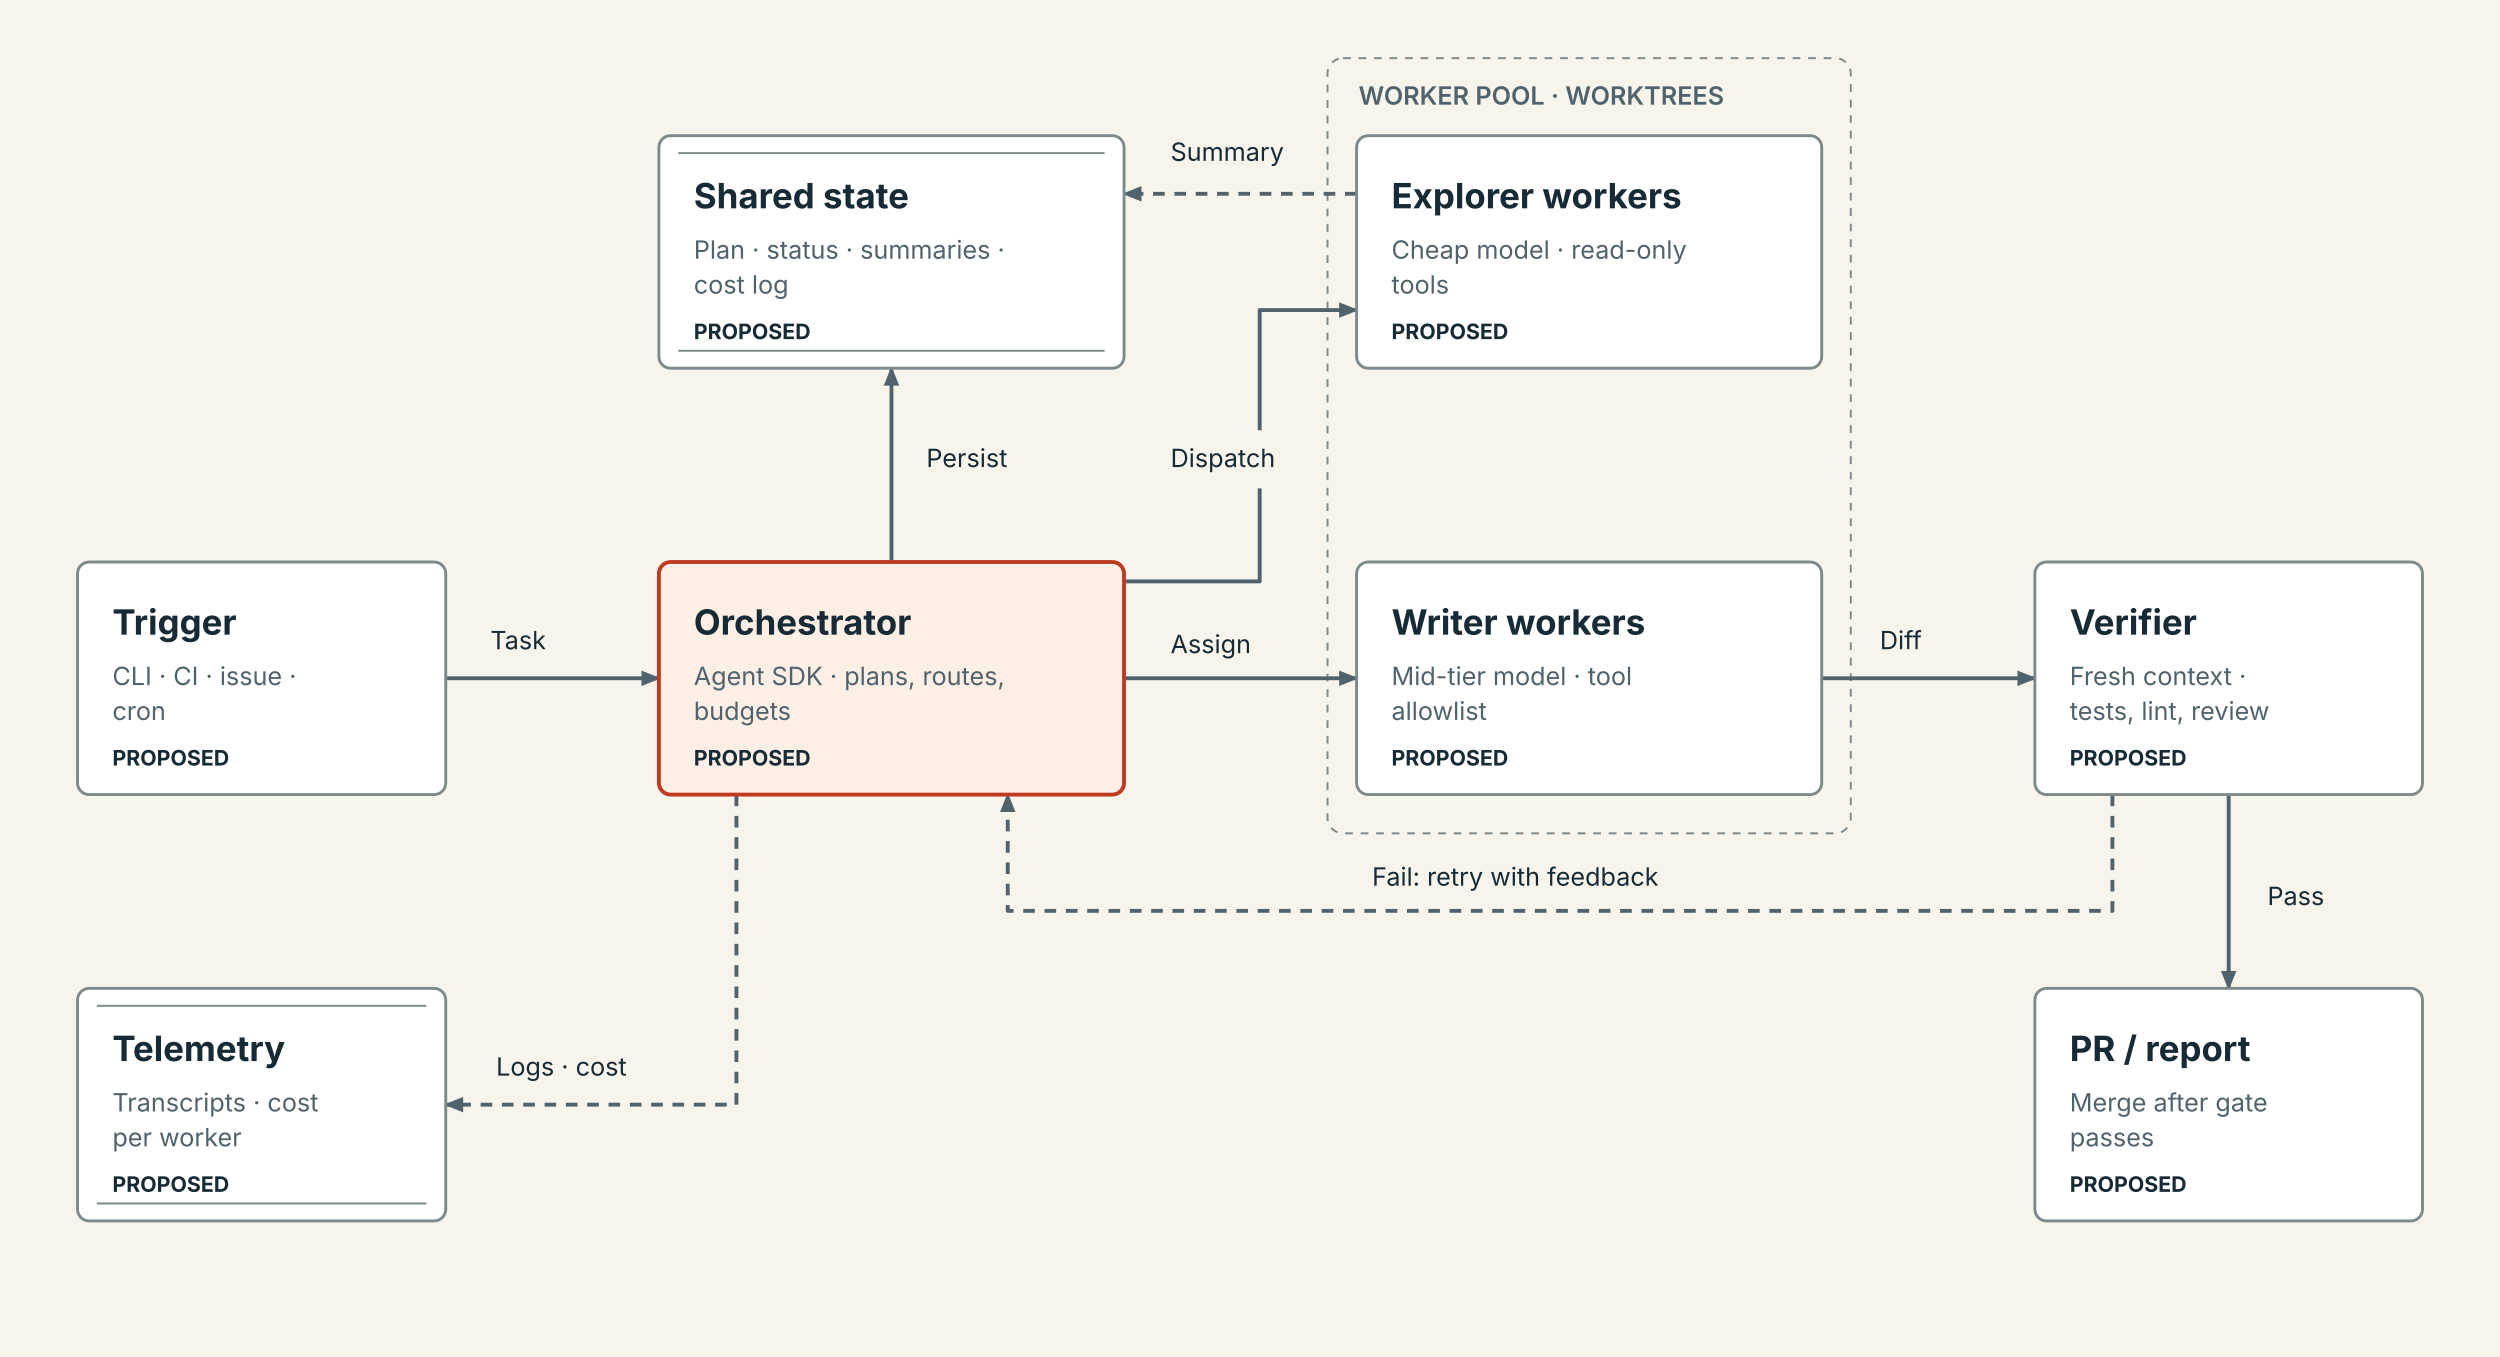
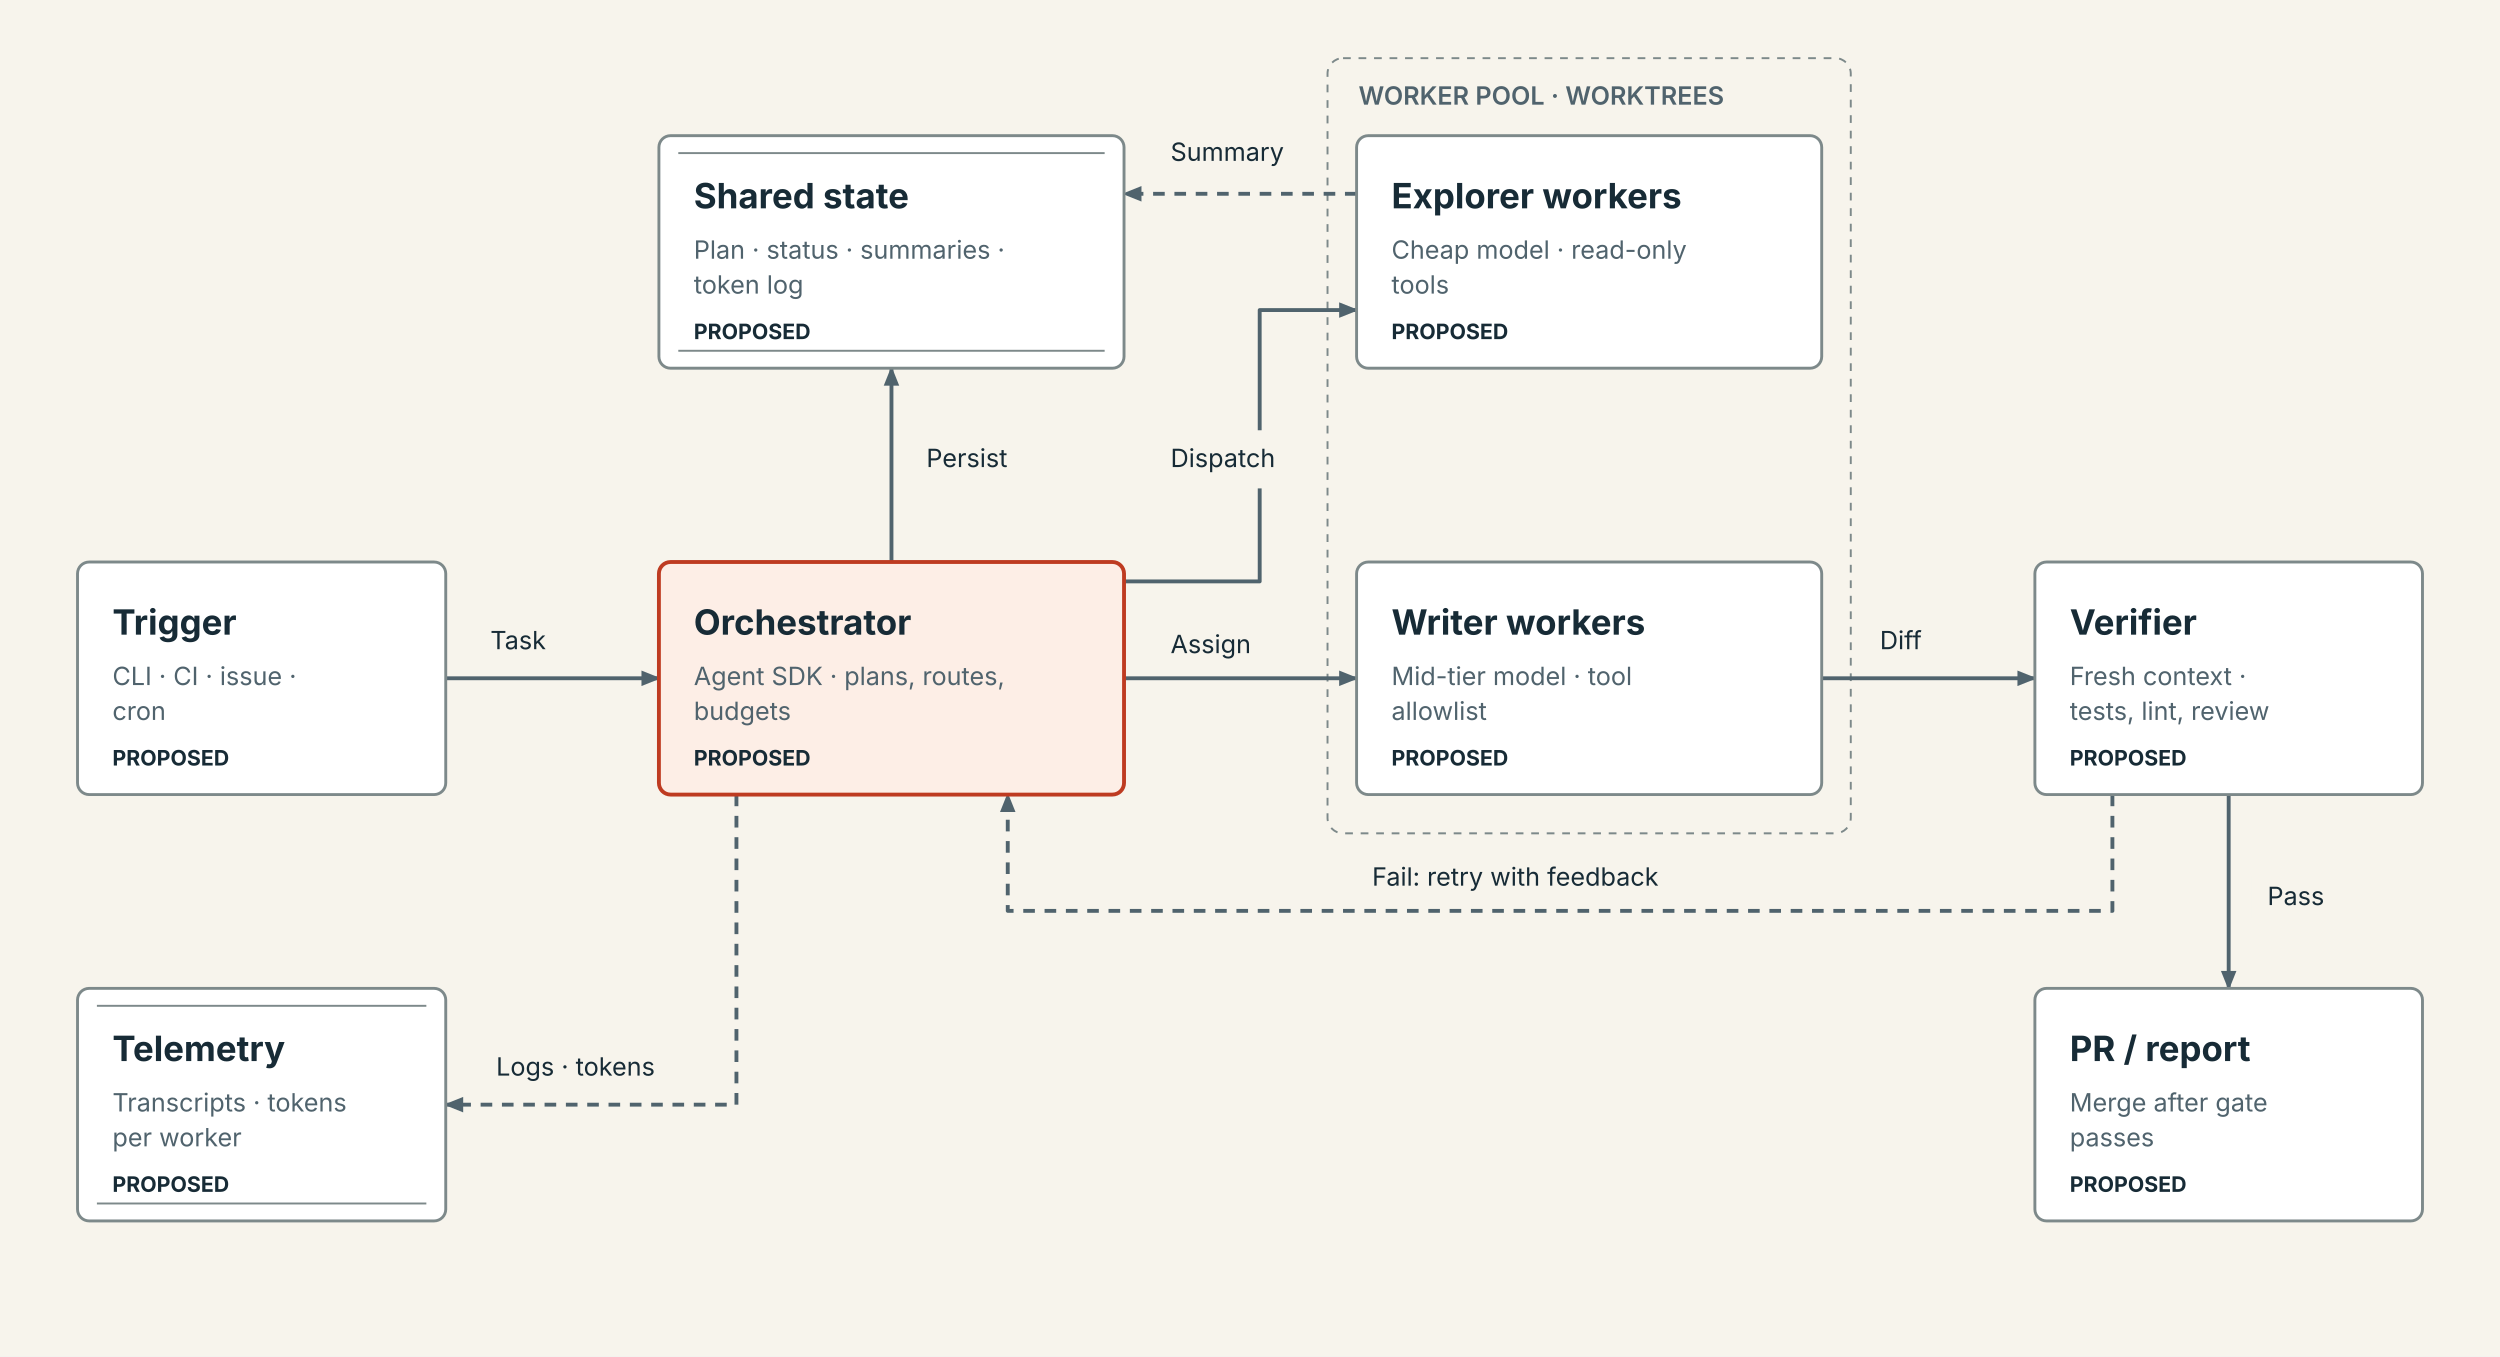
<svg xmlns="http://www.w3.org/2000/svg" viewBox="0 0 1290 700" width="1290" height="700" role="img" aria-labelledby="dc-b669bb5e24-title dc-b669bb5e24-desc" font-family="system-ui, -apple-system, Segoe UI, sans-serif">
  <defs>
    <marker id="dc-b669bb5e24-arrow" markerWidth="10" markerHeight="8" refX="9" refY="4" orient="auto" markerUnits="userSpaceOnUse">
      <path d="M0 0 L10 4 L0 8 Z" fill="#50636d" />
    </marker>
  </defs>
  <rect width="1290" height="700" fill="#f7f4ec" aria-hidden="true" />
  <rect x="685" y="30" width="270" height="400" rx="8" fill="none" stroke="#7d898a" stroke-dasharray="4 4" />
  <text x="701" y="54" font-size="13" font-weight="600" fill="#50636d" text-anchor="start">
    <tspan x="701" dy="0">WORKER POOL · WORKTREES</tspan>
  </text>
  <polyline data-edge="task" points="230,350 340,350" fill="none" stroke="#50636d" stroke-width="2" stroke-linejoin="round" marker-end="url(#dc-b669bb5e24-arrow)" />
  <polyline data-edge="persist" points="460,290 460,190" fill="none" stroke="#50636d" stroke-width="2" stroke-linejoin="round" marker-end="url(#dc-b669bb5e24-arrow)" />
  <polyline data-edge="dispatch" points="580,300 650,300 650,160 700,160" fill="none" stroke="#50636d" stroke-width="2" stroke-linejoin="round" marker-end="url(#dc-b669bb5e24-arrow)" />
  <polyline data-edge="assign" points="580,350 700,350" fill="none" stroke="#50636d" stroke-width="2" stroke-linejoin="round" marker-end="url(#dc-b669bb5e24-arrow)" />
  <polyline data-edge="summary" points="700,100 580,100" fill="none" stroke="#50636d" stroke-width="2" stroke-linejoin="round" marker-end="url(#dc-b669bb5e24-arrow)" stroke-dasharray="6 5" />
  <polyline data-edge="review" points="940,350 1050,350" fill="none" stroke="#50636d" stroke-width="2" stroke-linejoin="round" marker-end="url(#dc-b669bb5e24-arrow)" />
  <polyline data-edge="pass" points="1150,410 1150,510" fill="none" stroke="#50636d" stroke-width="2" stroke-linejoin="round" marker-end="url(#dc-b669bb5e24-arrow)" />
  <polyline data-edge="fail" points="1090,410 1090,470 520,470 520,410" fill="none" stroke="#50636d" stroke-width="2" stroke-linejoin="round" marker-end="url(#dc-b669bb5e24-arrow)" stroke-dasharray="6 5" />
  <polyline data-edge="log" points="380,410 380,570 230,570" fill="none" stroke="#50636d" stroke-width="2" stroke-linejoin="round" marker-end="url(#dc-b669bb5e24-arrow)" stroke-dasharray="6 5" />
  <g id="dc-b669bb5e24-node-trigger" data-node="trigger" data-x="40" data-y="290" data-w="190" data-h="120">
    <rect x="40" y="290" width="190" height="120" rx="6" fill="#ffffff" stroke="#7d898a" stroke-width="1.5" />
    <text x="58" y="327.5" font-size="18" font-weight="650" fill="#172b36" text-anchor="start" data-node-text="trigger">
      <tspan x="58" dy="0">Trigger</tspan>
    </text>
    <text x="58" y="353.5" font-size="13" font-weight="400" fill="#50636d" text-anchor="start" data-node-text="trigger">
      <tspan x="58" dy="0">CLI · CI · issue ·</tspan>
      <tspan x="58" dy="18">cron</tspan>
    </text>
    <text x="58" y="395" font-size="11" font-weight="700" fill="#172b36" text-anchor="start" data-node-text="trigger">
      <tspan x="58" dy="0">PROPOSED</tspan>
    </text>
  </g>
  <g id="dc-b669bb5e24-node-orchestrator" data-node="orchestrator" data-x="340" data-y="290" data-w="240" data-h="120">
    <rect x="340" y="290" width="240" height="120" rx="6" fill="#fdeee6" stroke="#be3b21" stroke-width="2" />
    <text x="358" y="327.5" font-size="18" font-weight="650" fill="#172b36" text-anchor="start" data-node-text="orchestrator">
      <tspan x="358" dy="0">Orchestrator</tspan>
    </text>
    <text x="358" y="353.5" font-size="13" font-weight="400" fill="#50636d" text-anchor="start" data-node-text="orchestrator">
      <tspan x="358" dy="0">Agent SDK · plans, routes,</tspan>
      <tspan x="358" dy="18">budgets</tspan>
    </text>
    <text x="358" y="395" font-size="11" font-weight="700" fill="#172b36" text-anchor="start" data-node-text="orchestrator">
      <tspan x="358" dy="0">PROPOSED</tspan>
    </text>
  </g>
  <g id="dc-b669bb5e24-node-state" data-node="state" data-x="340" data-y="70" data-w="240" data-h="120">
    <rect x="340" y="70" width="240" height="120" rx="6" fill="#ffffff" stroke="#7d898a" stroke-width="1.5" />
    <path d="M350 79 H570 M350 181 H570" stroke="#7d898a" fill="none" />
    <text x="358" y="107.5" font-size="18" font-weight="650" fill="#172b36" text-anchor="start" data-node-text="state">
      <tspan x="358" dy="0">Shared state</tspan>
    </text>
    <text x="358" y="133.5" font-size="13" font-weight="400" fill="#50636d" text-anchor="start" data-node-text="state">
      <tspan x="358" dy="0">Plan · status · summaries ·</tspan>
-       <tspan x="358" dy="18">cost log</tspan>
+       <tspan x="358" dy="18">token log</tspan>
    </text>
    <text x="358" y="175" font-size="11" font-weight="700" fill="#172b36" text-anchor="start" data-node-text="state">
      <tspan x="358" dy="0">PROPOSED</tspan>
    </text>
  </g>
  <g id="dc-b669bb5e24-node-explorer" data-node="explorer" data-x="700" data-y="70" data-w="240" data-h="120">
    <rect x="700" y="70" width="240" height="120" rx="6" fill="#ffffff" stroke="#7d898a" stroke-width="1.5" />
    <text x="718" y="107.5" font-size="18" font-weight="650" fill="#172b36" text-anchor="start" data-node-text="explorer">
      <tspan x="718" dy="0">Explorer workers</tspan>
    </text>
    <text x="718" y="133.5" font-size="13" font-weight="400" fill="#50636d" text-anchor="start" data-node-text="explorer">
      <tspan x="718" dy="0">Cheap model · read-only</tspan>
      <tspan x="718" dy="18">tools</tspan>
    </text>
    <text x="718" y="175" font-size="11" font-weight="700" fill="#172b36" text-anchor="start" data-node-text="explorer">
      <tspan x="718" dy="0">PROPOSED</tspan>
    </text>
  </g>
  <g id="dc-b669bb5e24-node-writer" data-node="writer" data-x="700" data-y="290" data-w="240" data-h="120">
    <rect x="700" y="290" width="240" height="120" rx="6" fill="#ffffff" stroke="#7d898a" stroke-width="1.5" />
    <text x="718" y="327.5" font-size="18" font-weight="650" fill="#172b36" text-anchor="start" data-node-text="writer">
      <tspan x="718" dy="0">Writer workers</tspan>
    </text>
    <text x="718" y="353.5" font-size="13" font-weight="400" fill="#50636d" text-anchor="start" data-node-text="writer">
      <tspan x="718" dy="0">Mid-tier model · tool</tspan>
      <tspan x="718" dy="18">allowlist</tspan>
    </text>
    <text x="718" y="395" font-size="11" font-weight="700" fill="#172b36" text-anchor="start" data-node-text="writer">
      <tspan x="718" dy="0">PROPOSED</tspan>
    </text>
  </g>
  <g id="dc-b669bb5e24-node-verifier" data-node="verifier" data-x="1050" data-y="290" data-w="200" data-h="120">
    <rect x="1050" y="290" width="200" height="120" rx="6" fill="#ffffff" stroke="#7d898a" stroke-width="1.5" />
    <text x="1068" y="327.5" font-size="18" font-weight="650" fill="#172b36" text-anchor="start" data-node-text="verifier">
      <tspan x="1068" dy="0">Verifier</tspan>
    </text>
    <text x="1068" y="353.5" font-size="13" font-weight="400" fill="#50636d" text-anchor="start" data-node-text="verifier">
      <tspan x="1068" dy="0">Fresh context ·</tspan>
      <tspan x="1068" dy="18">tests, lint, review</tspan>
    </text>
    <text x="1068" y="395" font-size="11" font-weight="700" fill="#172b36" text-anchor="start" data-node-text="verifier">
      <tspan x="1068" dy="0">PROPOSED</tspan>
    </text>
  </g>
  <g id="dc-b669bb5e24-node-output" data-node="output" data-x="1050" data-y="510" data-w="200" data-h="120">
    <rect x="1050" y="510" width="200" height="120" rx="6" fill="#ffffff" stroke="#7d898a" stroke-width="1.5" />
    <text x="1068" y="547.5" font-size="18" font-weight="650" fill="#172b36" text-anchor="start" data-node-text="output">
      <tspan x="1068" dy="0">PR / report</tspan>
    </text>
    <text x="1068" y="573.5" font-size="13" font-weight="400" fill="#50636d" text-anchor="start" data-node-text="output">
      <tspan x="1068" dy="0">Merge after gate</tspan>
      <tspan x="1068" dy="18">passes</tspan>
    </text>
    <text x="1068" y="615" font-size="11" font-weight="700" fill="#172b36" text-anchor="start" data-node-text="output">
      <tspan x="1068" dy="0">PROPOSED</tspan>
    </text>
  </g>
  <g id="dc-b669bb5e24-node-telemetry" data-node="telemetry" data-x="40" data-y="510" data-w="190" data-h="120">
    <rect x="40" y="510" width="190" height="120" rx="6" fill="#ffffff" stroke="#7d898a" stroke-width="1.5" />
    <path d="M50 519 H220 M50 621 H220" stroke="#7d898a" fill="none" />
    <text x="58" y="547.5" font-size="18" font-weight="650" fill="#172b36" text-anchor="start" data-node-text="telemetry">
      <tspan x="58" dy="0">Telemetry</tspan>
    </text>
    <text x="58" y="573.5" font-size="13" font-weight="400" fill="#50636d" text-anchor="start" data-node-text="telemetry">
-       <tspan x="58" dy="0">Transcripts · cost</tspan>
+       <tspan x="58" dy="0">Transcripts · tokens</tspan>
      <tspan x="58" dy="18">per worker</tspan>
    </text>
    <text x="58" y="615" font-size="11" font-weight="700" fill="#172b36" text-anchor="start" data-node-text="telemetry">
      <tspan x="58" dy="0">PROPOSED</tspan>
    </text>
  </g>
  <g data-label="task" data-x="245" data-y="316" data-w="80" data-h="30">
    <rect x="245" y="316" width="80" height="30" rx="4" fill="#f7f4ec" />
    <text x="253" y="335" font-size="13" font-weight="400" fill="#172b36" text-anchor="start">
      <tspan x="253" dy="0">Task</tspan>
    </text>
  </g>
  <g data-label="persist" data-x="470" data-y="222" data-w="90" data-h="30">
    <rect x="470" y="222" width="90" height="30" rx="4" fill="#f7f4ec" />
    <text x="478" y="241" font-size="13" font-weight="400" fill="#172b36" text-anchor="start">
      <tspan x="478" dy="0">Persist</tspan>
    </text>
  </g>
  <g data-label="dispatch" data-x="596" data-y="222" data-w="80" data-h="30">
    <rect x="596" y="222" width="80" height="30" rx="4" fill="#f7f4ec" />
    <text x="604" y="241" font-size="13" font-weight="400" fill="#172b36" text-anchor="start">
      <tspan x="604" dy="0">Dispatch</tspan>
    </text>
  </g>
  <g data-label="assign" data-x="596" data-y="318" data-w="80" data-h="30">
    <rect x="596" y="318" width="80" height="30" rx="4" fill="#f7f4ec" />
    <text x="604" y="337" font-size="13" font-weight="400" fill="#172b36" text-anchor="start">
      <tspan x="604" dy="0">Assign</tspan>
    </text>
  </g>
  <g data-label="summary" data-x="596" data-y="64" data-w="80" data-h="30">
    <rect x="596" y="64" width="80" height="30" rx="4" fill="#f7f4ec" />
    <text x="604" y="83" font-size="13" font-weight="400" fill="#172b36" text-anchor="start">
      <tspan x="604" dy="0">Summary</tspan>
    </text>
  </g>
  <g data-label="review" data-x="962" data-y="316" data-w="70" data-h="30">
    <rect x="962" y="316" width="70" height="30" rx="4" fill="#f7f4ec" />
    <text x="970" y="335" font-size="13" font-weight="400" fill="#172b36" text-anchor="start">
      <tspan x="970" dy="0">Diff</tspan>
    </text>
  </g>
  <g data-label="pass" data-x="1162" data-y="448" data-w="70" data-h="30">
    <rect x="1162" y="448" width="70" height="30" rx="4" fill="#f7f4ec" />
    <text x="1170" y="467" font-size="13" font-weight="400" fill="#172b36" text-anchor="start">
      <tspan x="1170" dy="0">Pass</tspan>
    </text>
  </g>
  <g data-label="fail" data-x="700" data-y="438" data-w="240" data-h="30">
    <rect x="700" y="438" width="240" height="30" rx="4" fill="#f7f4ec" />
    <text x="708" y="457" font-size="13" font-weight="400" fill="#172b36" text-anchor="start">
      <tspan x="708" dy="0">Fail: retry with feedback</tspan>
    </text>
  </g>
  <g data-label="log" data-x="248" data-y="536" data-w="110" data-h="30">
    <rect x="248" y="536" width="110" height="30" rx="4" fill="#f7f4ec" />
    <text x="256" y="555" font-size="13" font-weight="400" fill="#172b36" text-anchor="start">
-       <tspan x="256" dy="0">Logs · cost</tspan>
+       <tspan x="256" dy="0">Logs · tokens</tspan>
    </text>
  </g>
</svg>
